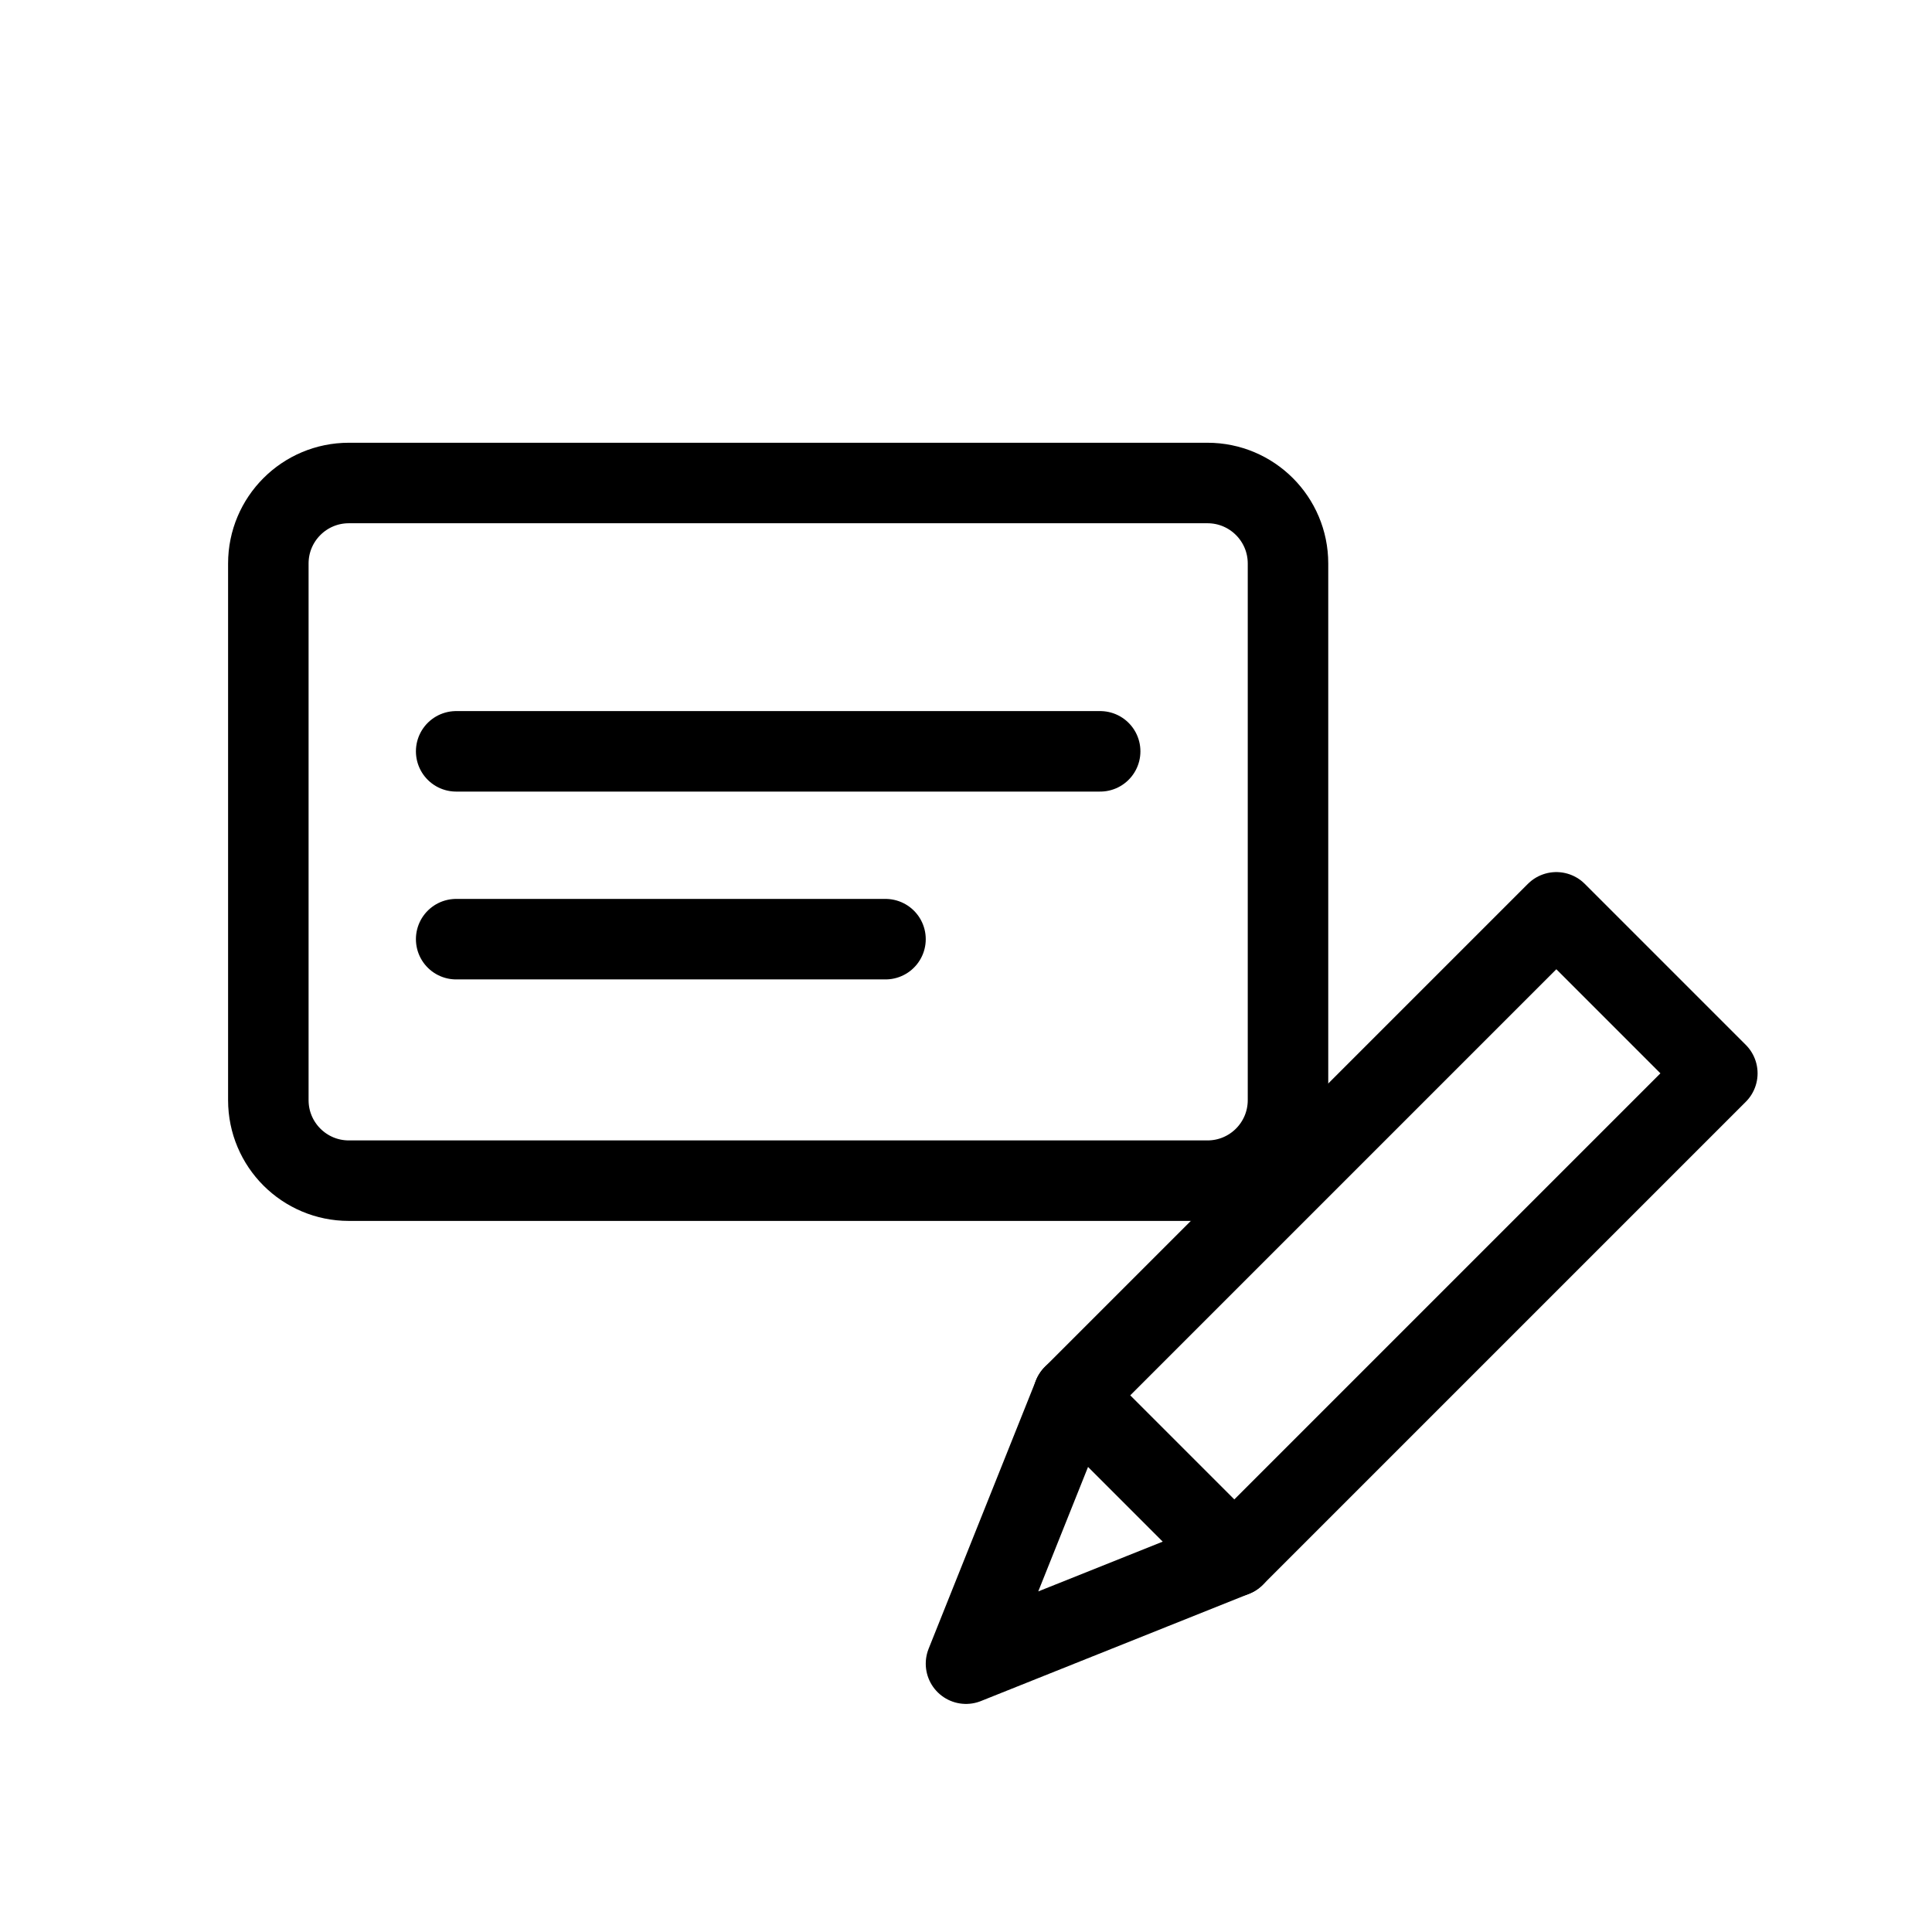
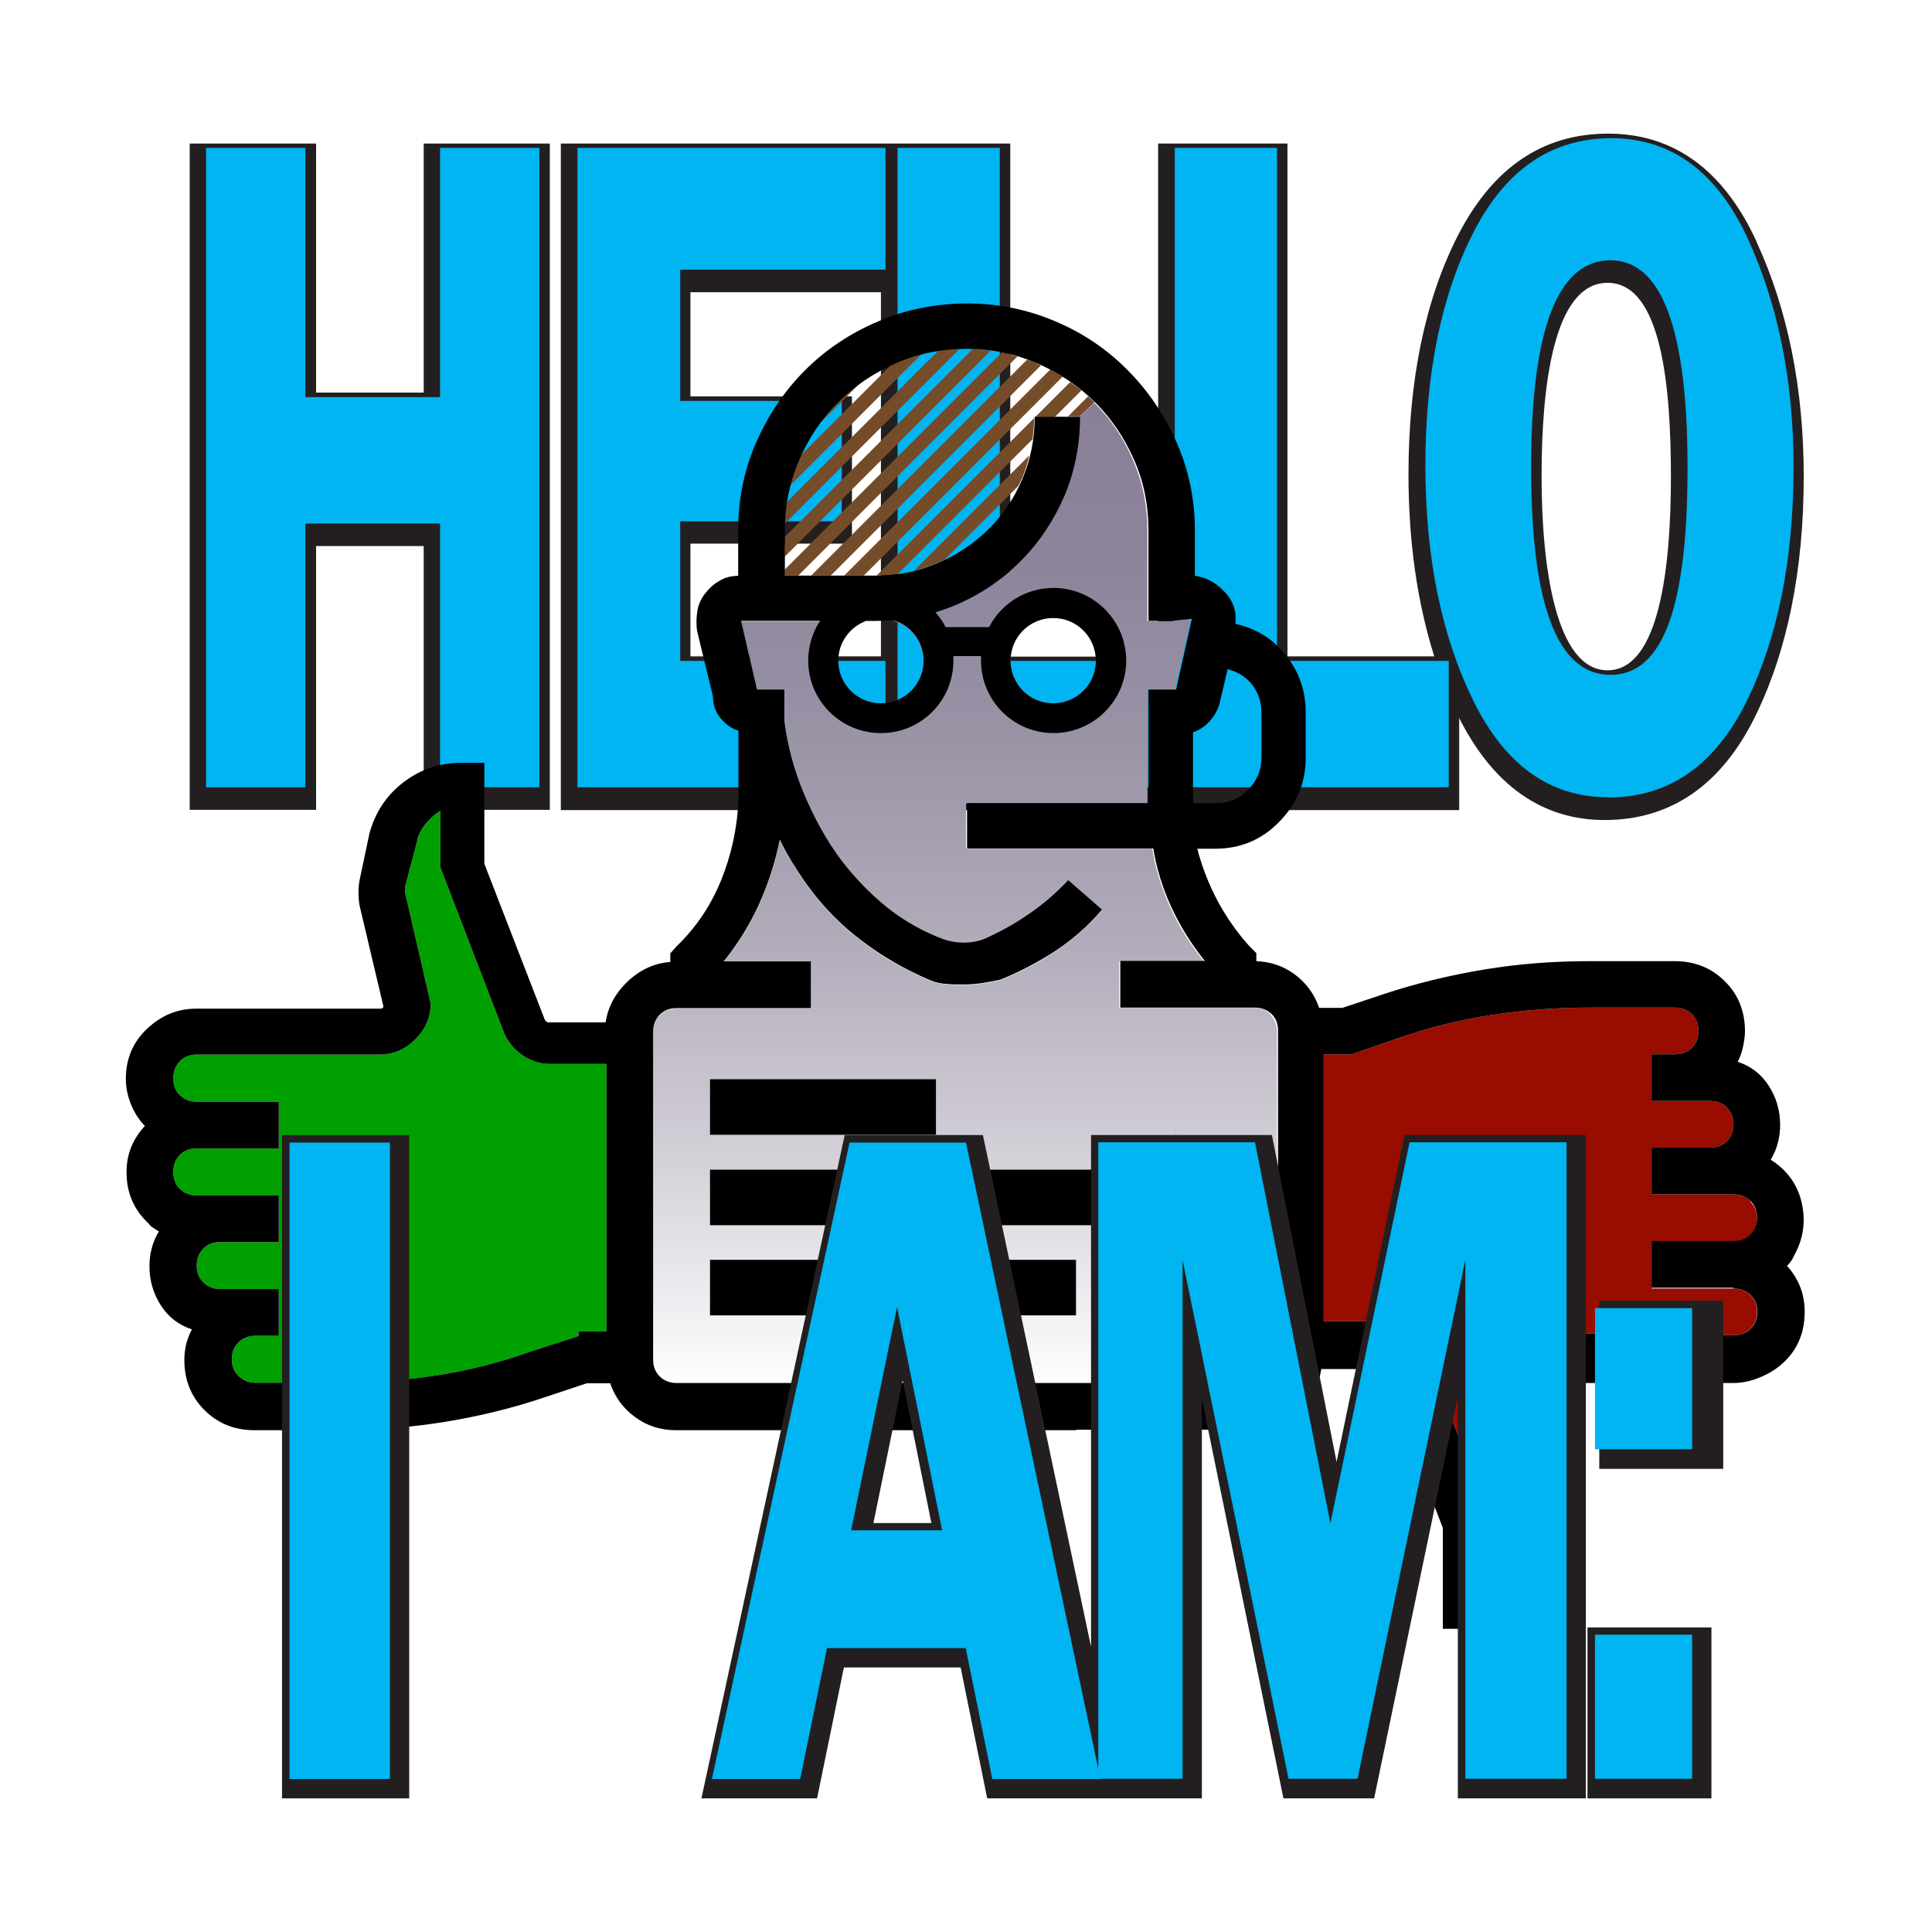
<svg xmlns="http://www.w3.org/2000/svg" id="readvisor-rename" viewBox="0 0 72 72">
-   <rect x="10" y="18" width="38" height="26" rx="3" ry="3" fill="none" stroke="#000" stroke-width="3" />
-   <line x1="17" y1="28" x2="41" y2="28" stroke="#000" stroke-width="3" stroke-linecap="round" />
-   <line x1="17" y1="35" x2="33" y2="35" stroke="#000" stroke-width="3" stroke-linecap="round" />
-   <path d="M40 52 L58 34 L64 40 L46 58 L36 62 Z" fill="none" stroke="#000" stroke-width="3" stroke-linejoin="round" />
-   <line x1="40" y1="52" x2="46" y2="58" stroke="#000" stroke-width="3" stroke-linecap="round" />
+   <defs>
+     <style>
+       .cls-1 {
+         fill: none;
+       }
+ 
+       .cls-2 {
+         fill: #231f20;
+       }
+ 
+       .cls-3 {
+         fill: #00b5f1;
+       }
+ 
+       .cls-4 {
+         fill: url(#linear-gradient);
+       }
+ 
+       .cls-5 {
+         fill: #754c29;
+       }
+ 
+       .cls-6 {
+         fill: #00a000;
+       }
+ 
+       .cls-7 {
+         fill: #990c00;
+       }
+     </style>
+     <linearGradient id="linear-gradient" x1="35.97" y1="15" x2="35.97" y2="51.54" gradientUnits="userSpaceOnUse">
+       <stop offset="0" stop-color="#898097" />
+       <stop offset=".16" stop-color="#8d849b" />
+       <stop offset=".34" stop-color="#9a93a6" />
+       <stop offset=".54" stop-color="#b0aab9" />
+       <stop offset=".74" stop-color="#cfcbd4" />
+       <stop offset=".96" stop-color="#f6f5f7" />
+       <stop offset="1" stop-color="#fff" />
+     </linearGradient>
+   </defs>
+   <g>
+     <polygon class="cls-2" points="15.79 14.63 11.78 14.63 11.78 5.35 7.07 5.35 7.07 30.18 11.78 30.18 11.78 20.35 15.79 20.35 15.79 30.18 20.49 30.18 20.49 5.35 15.79 5.35 15.79 14.63" />
+     <path class="cls-2" d="M65.46,9c-1.23-2.67-3.09-4.02-5.53-4.02s-4.29,1.27-5.58,3.76c-1.23,2.39-1.86,5.4-1.86,8.94,0,2.51.33,4.78.96,6.78h-5.47V5.35h-4.82v19.12h-5.51V5.35h-16.75v24.84h33.48v-3.43c1.27,2.51,3.09,3.8,5.42,3.8,2.45,0,4.34-1.29,5.6-3.84,1.2-2.43,1.82-5.45,1.82-8.97,0-3.26-.59-6.2-1.76-8.74ZM62.27,17.77c0,3.29-.41,7.21-2.36,7.21s-2.46-3.93-2.46-7.23.43-7.21,2.46-7.21,2.36,3.93,2.36,7.23ZM25.73,24.46v-4.2h6.02v-5.49h-6.02v-3.88h7.1v13.57h-7.1Z" />
+     <path class="cls-3" d="M20.1,5.51v23.83h-3.7v-9.83h-5.02v9.83h-3.7V5.51h3.7v9.29h5.02V5.51h3.7Z" />
+     <path class="cls-3" d="M33,10.05h-7.65v4.89h6.02v4.49h-6.02v5.2h7.65v4.71h-11.48V5.51h11.48v4.54Z" />
+     <path class="cls-3" d="M37.27,24.63h6.39v4.71h-10.21V5.51h3.81v19.12Z" />
+     <path class="cls-3" d="M47.6,24.63h6.39v4.71h-10.21V5.51h3.81v19.12Z" />
+     <path class="cls-3" d="M59.92,29.71c-2.16,0-3.84-1.2-5.02-3.61s-1.78-5.32-1.78-8.75.6-6.38,1.8-8.71,2.91-3.49,5.13-3.49,3.93,1.24,5.08,3.73c1.14,2.48,1.71,5.33,1.71,8.53,0,3.46-.59,6.37-1.76,8.75-1.18,2.37-2.89,3.56-5.15,3.56ZM60.02,9.7c-1.97,0-2.96,2.57-2.96,7.72s.99,7.73,2.96,7.73,2.87-2.57,2.87-7.72-.96-7.73-2.87-7.73Z" />
+   </g>
+   <g>
+     <path class="cls-7" d="M65.23,44.78c.17.17.25.38.25.63s-.08.46-.25.63-.37.24-.63.24h-3.05v1.74h3.05c.25,0,.46.08.63.24s.25.38.25.63-.08.46-.25.63-.37.24-.63.24l-6.82-.08c-.51,0-.95.19-1.33.56s-.57.82-.57,1.35v.19l.95,3.82v.27l-.44,1.66c-.09.25-.2.47-.34.65-.13.18-.31.34-.53.46v-2.07l-2.35-6.11c-.12-.36-.35-.66-.68-.88-.33-.23-.68-.34-1.06-.34h-2.1v-9.95h1.04l1.74-.6c1.15-.4,2.32-.69,3.52-.87,1.2-.18,2.39-.27,3.57-.27h3.22c.25,0,.46.08.63.24s.25.37.25.63-.08.46-.25.63-.37.24-.63.24h-.87v1.74h2.18c.26,0,.46.08.63.24.16.17.24.38.24.63s-.08.46-.24.63c-.17.16-.37.24-.63.24h-2.18v1.74h3.05c.25,0,.46.08.63.24Z" />
+     <path class="cls-6" d="M22.6,39.67v9.95h-1.04v.17l-1.85.6c-1.13.4-2.28.69-3.46.87-1.18.18-2.38.27-3.6.27h-3.13c-.25,0-.46-.08-.63-.25-.17-.16-.25-.37-.25-.63s.08-.46.25-.63.37-.24.63-.24h.87v-1.74h-2.18c-.25,0-.46-.08-.63-.25-.17-.16-.25-.37-.25-.63s.08-.46.25-.63c.16-.17.37-.24.63-.24h2.18v-1.74h-3.06c-.25,0-.46-.08-.63-.25-.17-.16-.24-.37-.24-.63s.08-.46.24-.63c.17-.17.37-.24.63-.24h3.06v-1.74h-3.06c-.25,0-.46-.08-.63-.25-.17-.16-.24-.37-.24-.63s.08-.46.24-.63c.17-.17.37-.25.63-.25h6.82c.51,0,.95-.19,1.33-.57s.57-.83.57-1.33l-.95-4.12v-.25l.44-1.66c.03-.22.14-.43.3-.64.17-.21.35-.38.57-.51v2.1l2.35,6.11c.13.34.35.64.68.87.33.24.68.35,1.06.35h2.1Z" />
+     <path class="cls-1" d="M38.59,15.53l-.05.05c0,.27-.03.53-.06.79l.84-.84h-.73Z" />
+     <path class="cls-5" d="M39.32,15.53l.98-.98c-.13-.11-.27-.21-.42-.31l-1.3,1.3h.73Z" />
+     <path class="cls-5" d="M38.63,13.53c-.11-.05-.23-.09-.35-.13l-8.05,8.05h.73l7.83-7.83c-.06-.03-.11-.06-.17-.08Z" />
+     <path class="cls-5" d="M39.13,13.78l-7.67,7.67h.73l7.41-7.41c-.15-.09-.3-.18-.46-.27Z" />
+     <path class="cls-5" d="M40.23,15.53l.56-.54c-.08-.08-.16-.15-.24-.22l-.75.75h.43Z" />
+     <path class="cls-5" d="M37.34,13.13l-8.1,8.1v.22h.51l8.17-8.17c-.19-.06-.38-.11-.58-.15Z" />
+     <path class="cls-5" d="M36.25,13.01l-7.01,7.01v.73l7.68-7.68c-.22-.03-.45-.05-.67-.06Z" />
+     <path class="cls-5" d="M33.36,13.53c-.05.02-.1.05-.15.07l-3.37,3.37c-.03.06-.06.11-.08.17-.13.31-.23.63-.32.96l4.9-4.9c-.33.08-.66.19-.98.33Z" />
+     <path class="cls-5" d="M31.21,15c-.25.25-.48.53-.69.81l1.51-1.51c-.29.21-.57.44-.82.7Z" />
+     <path class="cls-5" d="M34.96,13.08l-5.63,5.63c-.04.26-.07.53-.08.8l6.51-6.51c-.27,0-.54.03-.8.07Z" />
+     <path class="cls-5" d="M38.54,15.58l-5.87,5.87c.27,0,.53-.03.79-.06l5.02-5.02c.03-.26.06-.52.06-.79Z" />
+     <path class="cls-5" d="M38.08,17.85c.12-.29.21-.58.28-.88l-4.3,4.3c.29-.07.58-.16.86-.28.1-.04.19-.09.29-.14l2.74-2.74c.04-.09.09-.17.12-.26Z" />
+     <path class="cls-4" d="M47.35,37.8c-.16-.16-.37-.24-.63-.24h-5.01v-1.74h3.15c-.5-.62-.92-1.28-1.24-1.99-.33-.72-.56-1.45-.68-2.2h-6.94v-1.69h6.76v-4.23h1.03l.59-2.64-.77.08h-.85v-3.38c0-.92-.18-1.8-.53-2.61s-.83-1.54-1.45-2.15l-.56.54c0,1.06-.2,2.05-.59,2.97-.4.92-.94,1.73-1.63,2.42-.69.69-1.5,1.24-2.42,1.63-.72.31-1.49.49-2.29.56.65.2,1.12.8,1.12,1.51,0,.88-.71,1.59-1.59,1.59s-1.59-.71-1.59-1.59c0-.67.42-1.25,1.02-1.48h-4.63l.59,2.56h1.02v1.18c.12.92.36,1.82.73,2.7.36.88.82,1.7,1.37,2.45.51.68,1.08,1.28,1.72,1.78.63.5,1.33.9,2.1,1.19.26.09.51.13.77.13s.5-.04.74-.13c.6-.25,1.17-.57,1.7-.95.54-.38,1.02-.79,1.45-1.25l1.26,1.1c-.51.6-1.09,1.11-1.74,1.54-.65.43-1.33.78-2.05,1.07-.22.05-.45.09-.7.13-.24.03-.46.05-.66.05-.22,0-.44,0-.64-.02-.21-.02-.42-.07-.64-.15-.89-.38-1.73-.86-2.51-1.45-.79-.59-1.47-1.29-2.05-2.09-.22-.31-.41-.6-.57-.86-.17-.26-.31-.54-.45-.83-.17.84-.43,1.64-.77,2.4-.34.75-.78,1.47-1.32,2.14h3.25v1.74h-5.01c-.25,0-.46.08-.63.25-.16.16-.24.37-.24.63v12.21c0,.25.08.46.24.63.17.17.37.25.63.25h14.92s6.33,0,6.33,0c.25,0,.73-.11.89-.27.17-.17.24-.37.24-.63v-12.21c0-.25-.08-.46-.24-.63ZM39.25,23.03c.88,0,1.59.71,1.59,1.59s-.71,1.59-1.59,1.59-1.59-.71-1.59-1.59.71-1.59,1.59-1.59Z" />
+     <path d="M66.62,47.15s.08-.08.12-.14c.04-.06.09-.13.12-.22.34-.6.44-1.25.29-1.94s-.54-1.24-1.16-1.63c.13-.22.22-.44.27-.65.06-.22.08-.44.08-.65,0-.53-.14-1.01-.42-1.45-.28-.44-.67-.74-1.16-.9.09-.18.16-.37.2-.57.04-.2.07-.39.07-.57,0-.74-.25-1.37-.75-1.86-.5-.5-1.12-.75-1.87-.75h-3.22c-1.31,0-2.6.1-3.87.31-1.27.21-2.52.51-3.73.91l-1.56.52h-.87c-.18-.53-.5-.95-.94-1.27-.42-.3-.88-.45-1.4-.47v-.3l-.26-.26c-.46-.51-.86-1.08-1.19-1.7-.33-.62-.58-1.27-.75-1.93h.66c.94,0,1.74-.33,2.39-1,.66-.67.99-1.46.99-2.38v-1.69c0-.81-.24-1.51-.73-2.13-.49-.62-1.11-1.01-1.89-1.18.05-.46-.08-.86-.41-1.2-.32-.34-.69-.54-1.1-.59v-1.69c0-1.16-.23-2.26-.68-3.28-.45-1.03-1.06-1.92-1.82-2.69-.76-.77-1.65-1.38-2.69-1.82-1.03-.44-2.13-.67-3.29-.67s-2.29.22-3.33.67c-1.04.44-1.95,1.05-2.72,1.82-.77.77-1.37,1.67-1.82,2.69-.45,1.02-.67,2.12-.67,3.28v1.69c-.25,0-.49.06-.69.18-.21.12-.37.26-.51.44-.17.2-.28.43-.32.68-.04.25-.05.5-.01.76l.59,2.43c0,.31.09.58.28.81.19.23.41.39.67.47v2.61c-.05,1.03-.26,2.01-.64,2.95-.38.94-.93,1.77-1.67,2.48l-.23.26v.32c-.57.04-1.08.27-1.53.67-.5.46-.79.98-.88,1.58h-2.1s-.07,0-.08-.01c-.02-.01-.04-.03-.08-.07l-2.26-5.83v-3.76h-.87c-.8,0-1.51.24-2.14.72-.63.48-1.05,1.11-1.27,1.9l-.35,1.66c-.04.17-.06.35-.06.56s.02.4.06.56l.87,3.68s-.02.06-.05.07c-.04.01-.08.01-.11.01h-6.82c-.69,0-1.3.25-1.83.75-.53.5-.79,1.12-.79,1.87,0,.31.06.62.19.94.13.32.3.59.52.81-.49.53-.72,1.15-.68,1.87.03.72.32,1.31.84,1.79.04.06.09.1.17.15.07.04.13.09.19.12-.13.22-.22.44-.27.65-.06.22-.08.44-.08.65,0,.53.14,1.01.42,1.45.28.44.67.74,1.16.9-.09.18-.16.36-.21.54-.04.18-.07.38-.07.6,0,.75.25,1.37.75,1.87.5.5,1.12.75,1.87.75h3.22c1.31,0,2.6-.11,3.87-.31,1.27-.21,2.52-.51,3.73-.92l1.56-.52h.87c.18.53.5.95.94,1.27.44.32.95.48,1.51.48h14.92v-.02h6.51c.65,0,1.23-.21,1.73-.64.5-.43.79-.97.89-1.62h2.1s.07,0,.11.01c.04,0,.06.03.06.07l2.26,5.84v3.76h.87c.78,0,1.49-.24,2.13-.72.64-.48,1.06-1.11,1.28-1.89l.43-1.67c.04-.16.06-.35.06-.56s-.02-.4-.06-.56l-.87-3.68s.06-.06.08-.07c.02,0,.04-.01.08-.01h6.82c.31,0,.63-.06.95-.19.33-.13.62-.3.87-.52.53-.47.81-1.07.84-1.79.04-.72-.18-1.34-.65-1.86ZM22.6,49.62h-1.04v.17l-1.85.6c-1.13.4-2.28.69-3.46.87-1.18.18-2.38.27-3.6.27h-3.13c-.25,0-.46-.08-.63-.25-.17-.16-.25-.37-.25-.63s.08-.46.25-.63c.16-.16.37-.24.63-.24h.87v-1.74h-2.18c-.25,0-.46-.08-.63-.25-.17-.16-.25-.37-.25-.63s.08-.46.25-.63c.16-.17.37-.24.63-.24h2.18v-1.74h-3.06c-.25,0-.46-.08-.63-.25-.17-.16-.24-.37-.24-.63s.08-.46.24-.63c.17-.17.37-.24.63-.24h3.06v-1.74h-3.06c-.25,0-.46-.08-.63-.25-.17-.16-.24-.37-.24-.63s.08-.46.24-.63c.17-.17.37-.25.63-.25h6.82c.51,0,.95-.19,1.33-.57.38-.38.57-.83.57-1.33l-.95-4.12v-.25l.44-1.66c.03-.22.14-.43.3-.64.17-.21.35-.38.57-.51v2.1l2.35,6.11c.13.34.35.64.68.87.33.24.68.35,1.06.35h2.1v9.95ZM44.46,29.83v-2.54c.26-.09.48-.24.67-.47.19-.23.31-.49.36-.78l.26-1.1c.37.09.68.28.91.57.23.3.35.65.35,1.04v1.69c0,.46-.17.86-.49,1.19-.32.33-.73.5-1.2.5h-.85v-.1ZM47.59,50.64c0,.25-.08.46-.24.63-.16.16-.63.27-.89.27h-6.33s-14.92,0-14.92,0c-.25,0-.46-.08-.63-.25-.16-.16-.24-.37-.24-.63v-12.21c0-.25.08-.46.24-.63.17-.17.37-.25.63-.25h5.01v-1.74h-3.25c.54-.67.98-1.39,1.32-2.14.34-.76.6-1.56.77-2.4.14.29.29.57.45.83.16.26.35.55.57.86.58.8,1.26,1.5,2.05,2.09.78.59,1.62,1.07,2.51,1.45.22.09.43.14.64.15.2.02.42.02.64.02.2,0,.43-.02.66-.05.24-.04.47-.08.7-.13.72-.29,1.4-.65,2.05-1.07.65-.43,1.23-.94,1.74-1.54l-1.26-1.1c-.43.46-.91.88-1.45,1.25-.54.38-1.11.69-1.7.95-.24.09-.49.13-.74.13s-.51-.04-.77-.13c-.77-.29-1.47-.69-2.1-1.19-.63-.51-1.2-1.1-1.72-1.78-.55-.75-1-1.57-1.37-2.45-.37-.88-.61-1.78-.73-2.7v-1.18h-1.02l-.59-2.56h2.94c-.28.43-.44.93-.44,1.48,0,1.49,1.21,2.7,2.71,2.7s2.7-1.21,2.7-2.7c0-.06,0-.12,0-.17h1.03c0,.06,0,.12,0,.17,0,1.49,1.21,2.7,2.7,2.7s2.71-1.21,2.71-2.7-1.21-2.71-2.71-2.71c-1.04,0-1.95.59-2.4,1.46h-1.62c-.1-.2-.23-.38-.38-.55.25-.08.5-.16.75-.27.92-.39,1.73-.94,2.42-1.63.69-.69,1.23-1.5,1.63-2.42.39-.92.59-1.91.59-2.97h-1.69c0,.82-.15,1.59-.46,2.32-.31.73-.73,1.35-1.27,1.88-.54.53-1.17.95-1.89,1.26-.72.31-1.48.46-2.31.46h-3.38v-1.69c0-.92.18-1.8.53-2.61s.83-1.54,1.45-2.15c.62-.62,1.33-1.1,2.15-1.46.82-.36,1.7-.54,2.64-.54s1.8.18,2.63.54c.83.36,1.55.85,2.17,1.46.61.61,1.09,1.33,1.45,2.15s.53,1.69.53,2.61v3.38h.85l.77-.08-.59,2.64h-1.03v4.23h-6.76v1.69h6.94c.12.75.35,1.49.68,2.2.33.71.74,1.37,1.24,1.99h-3.15v1.74h5.01c.25,0,.46.08.63.24.17.17.24.37.24.63v12.21ZM34.42,24.62c0,.88-.71,1.59-1.59,1.59s-1.59-.71-1.59-1.59c0-.67.42-1.25,1.02-1.48h.36c.23,0,.46-.01.68-.03.65.2,1.12.8,1.12,1.51ZM37.66,24.62c0-.88.71-1.59,1.59-1.59s1.59.71,1.59,1.59-.71,1.59-1.59,1.59-1.59-.71-1.59-1.59ZM64.61,48.02c.25,0,.46.08.63.24.17.17.25.38.25.63s-.08.46-.25.63c-.16.16-.37.24-.63.24l-6.82-.08c-.51,0-.95.19-1.34.56-.38.37-.57.82-.57,1.35v.19l.95,3.82v.27l-.44,1.66c-.09.25-.2.47-.34.65-.13.18-.31.34-.53.46v-2.07l-2.35-6.11c-.12-.36-.35-.66-.68-.88-.33-.23-.68-.34-1.06-.34h-2.1v-9.95h1.04l1.74-.6c1.15-.4,2.32-.69,3.52-.87,1.2-.18,2.39-.27,3.57-.27h3.22c.25,0,.46.08.63.24.17.17.25.37.25.63s-.08.46-.25.63c-.16.16-.37.24-.63.24h-.87v1.74h2.18c.26,0,.46.08.63.24.16.17.24.38.24.63s-.08.46-.24.63c-.17.16-.37.24-.63.24h-2.18v1.74h3.05c.25,0,.46.08.63.24s.25.38.25.63-.08.46-.25.63c-.16.16-.37.24-.63.24h-3.05v1.74h3.05Z" />
+     <rect x="26.46" y="40.22" width="8.42" height="2.07" />
+     <rect x="26.46" y="43.59" width="19.05" height="2.07" />
+     <rect x="26.46" y="46.95" width="13.64" height="2.07" />
+   </g>
+   <rect class="cls-2" x="59.6" y="48.47" width="4.62" height="6.27" />
+   <g>
+     <rect class="cls-2" x="10.51" y="42.3" width="4.74" height="24.72" />
+     <path class="cls-2" d="M49.81,54.48l-2.41-12.18h-3.59v-.07s-.01.07-.01.07h-3.14v19.07l-4.03-19.07h-5.15l-5.34,24.72h4.31l1-4.88h4.35l.99,4.88h8v-14.89l3.04,14.89h3.38l3.12-14.98v14.98h4.77v-24.72h-6.76l-2.53,12.18ZM34.72,56.76h-2.17l1.09-5.32,1.07,5.32Z" />
+     <rect class="cls-2" x="59.16" y="60.65" width="4.62" height="6.37" />
+     <path class="cls-3" d="M14.53,42.58v23.72h-3.74v-23.72h3.74Z" />
+     <path class="cls-3" d="M36,42.58l5.01,23.72h-4.03l-.99-4.88h-5.17l-1,4.88h-3.29l5.13-23.72h4.34ZM31.72,57.03h3.39l-1.68-8.32-1.71,8.32Z" />
+     <path class="cls-3" d="M48.02,66.29l-3.95-19.34v19.34h-3.14v-23.72h5.84l2.81,14.2,2.95-14.2h5.85v23.72h-3.77v-19.34l-4.02,19.34h-2.56Z" />
+     <path class="cls-3" d="M63.06,54.01h-3.62v-5.26h3.62v5.26ZM63.06,66.29h-3.62v-5.37h3.62v5.37Z" />
+   </g>
</svg>
